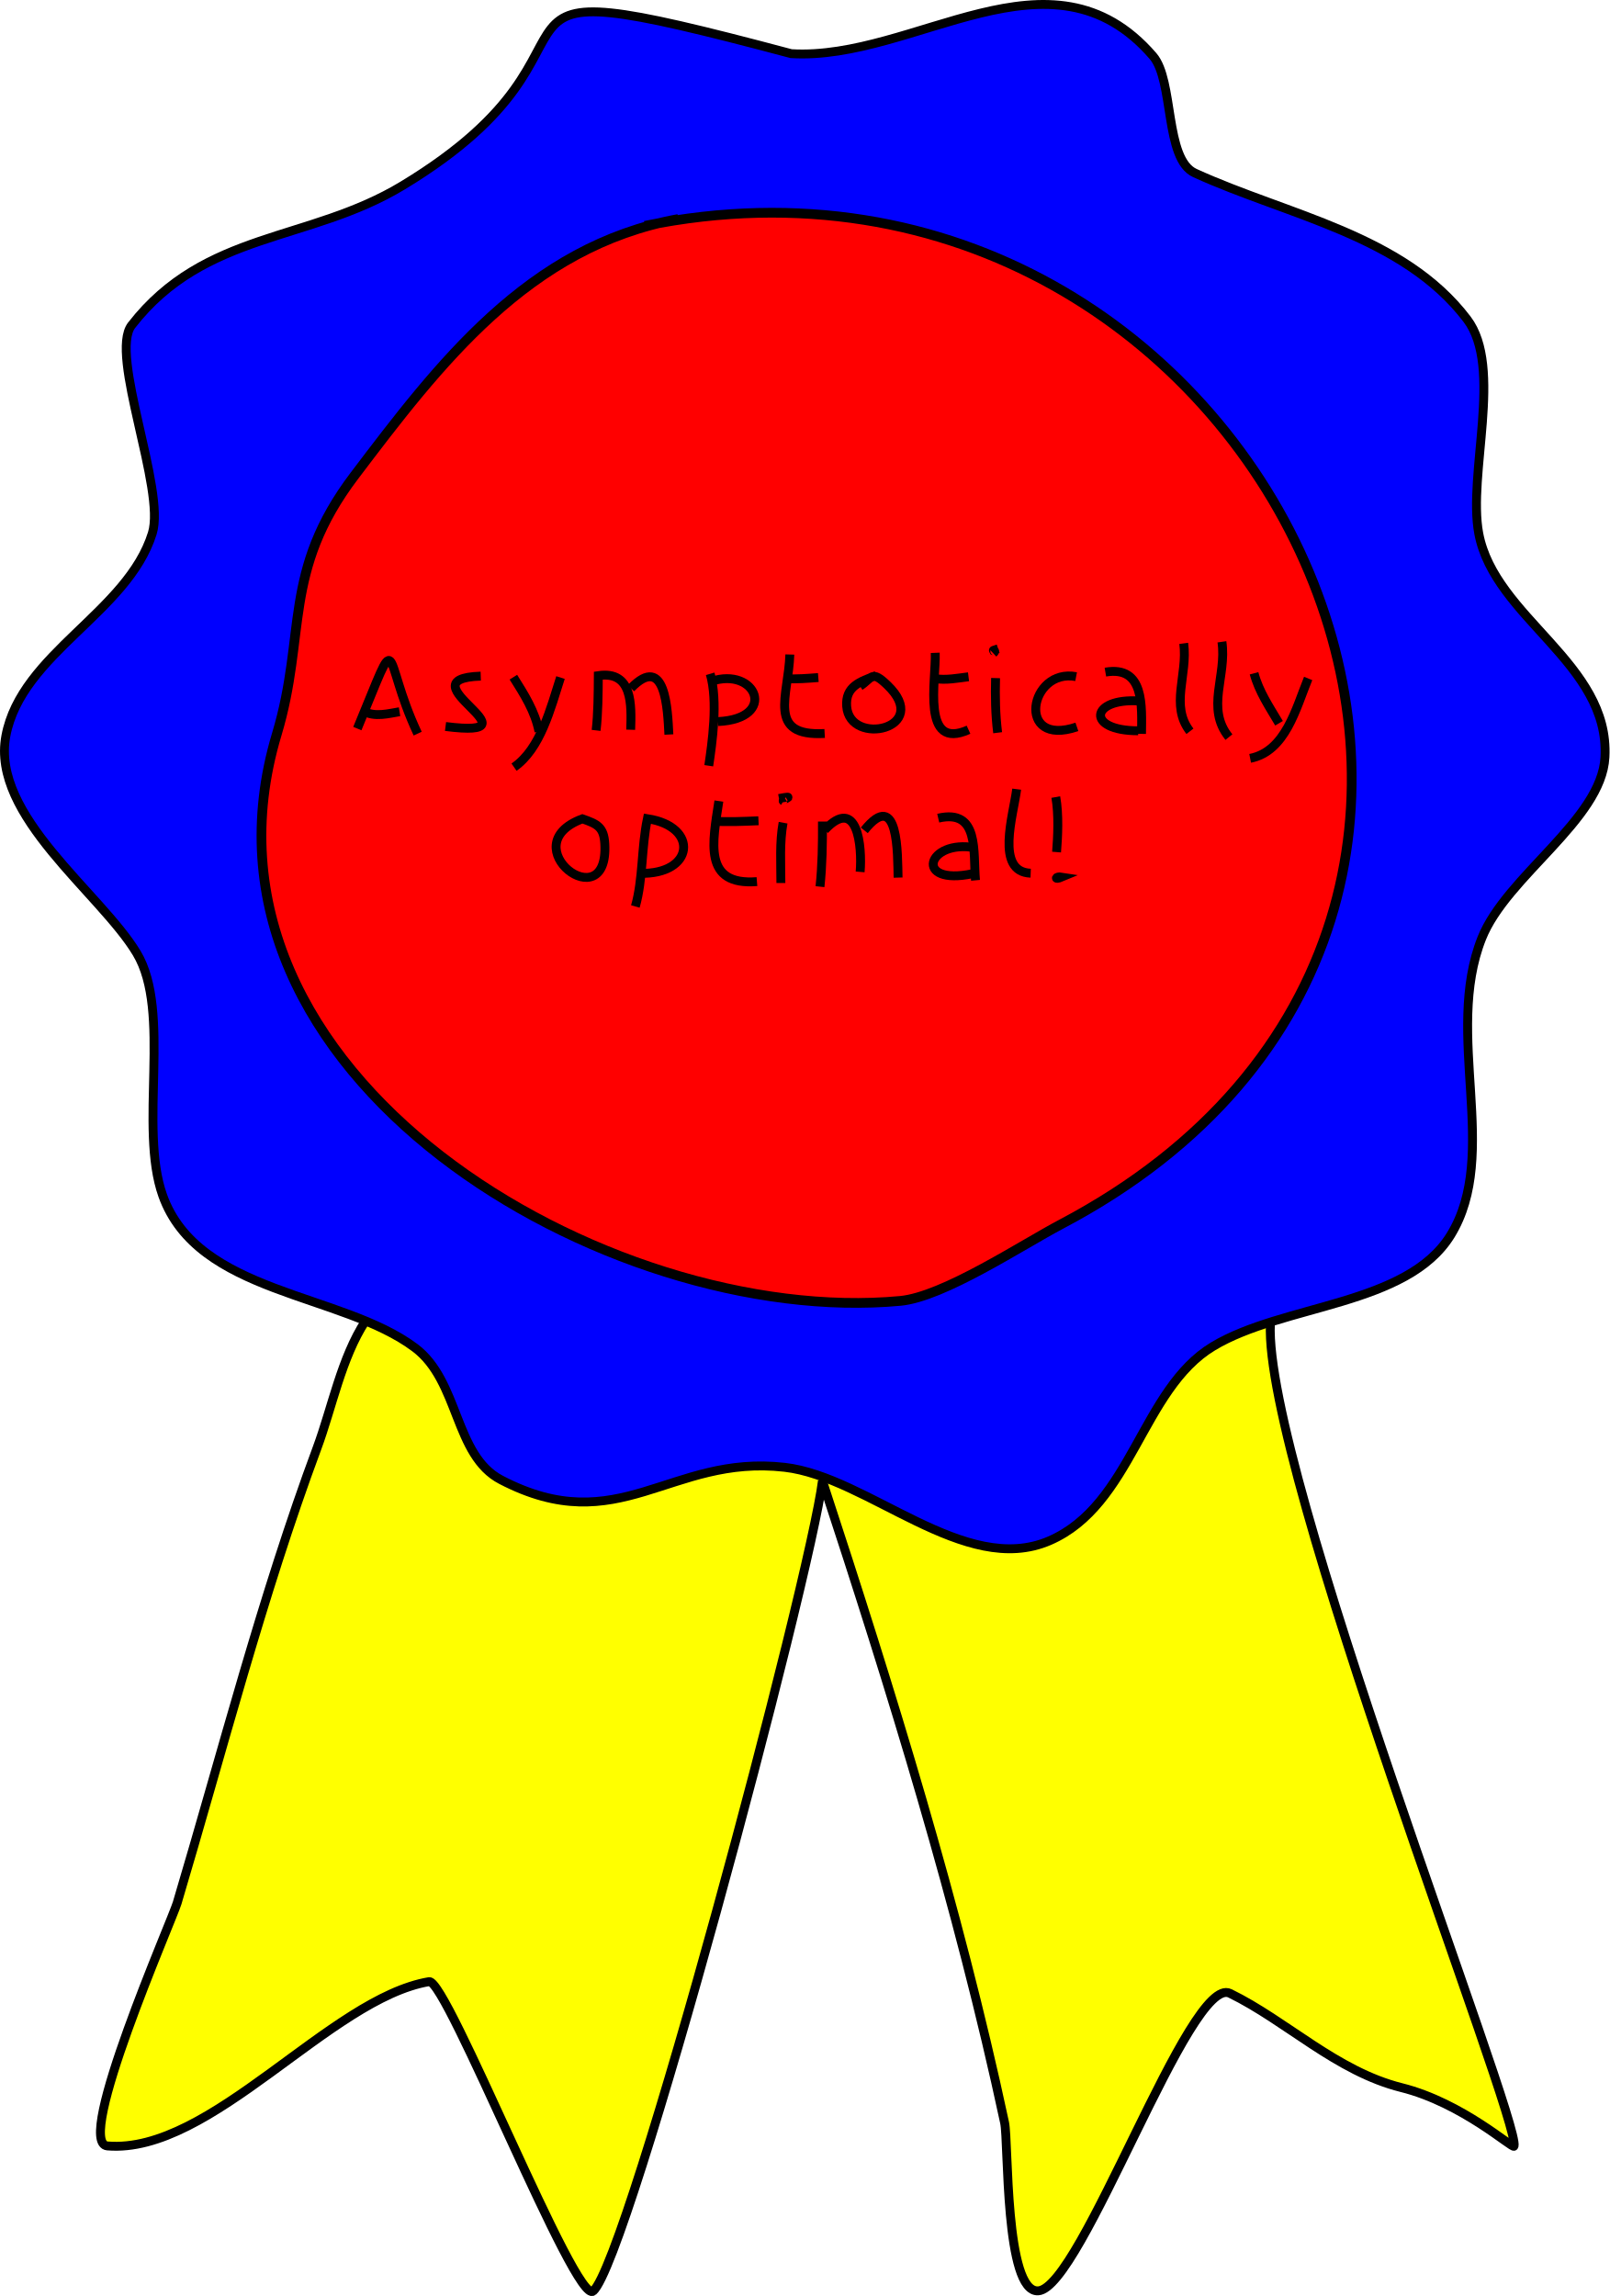
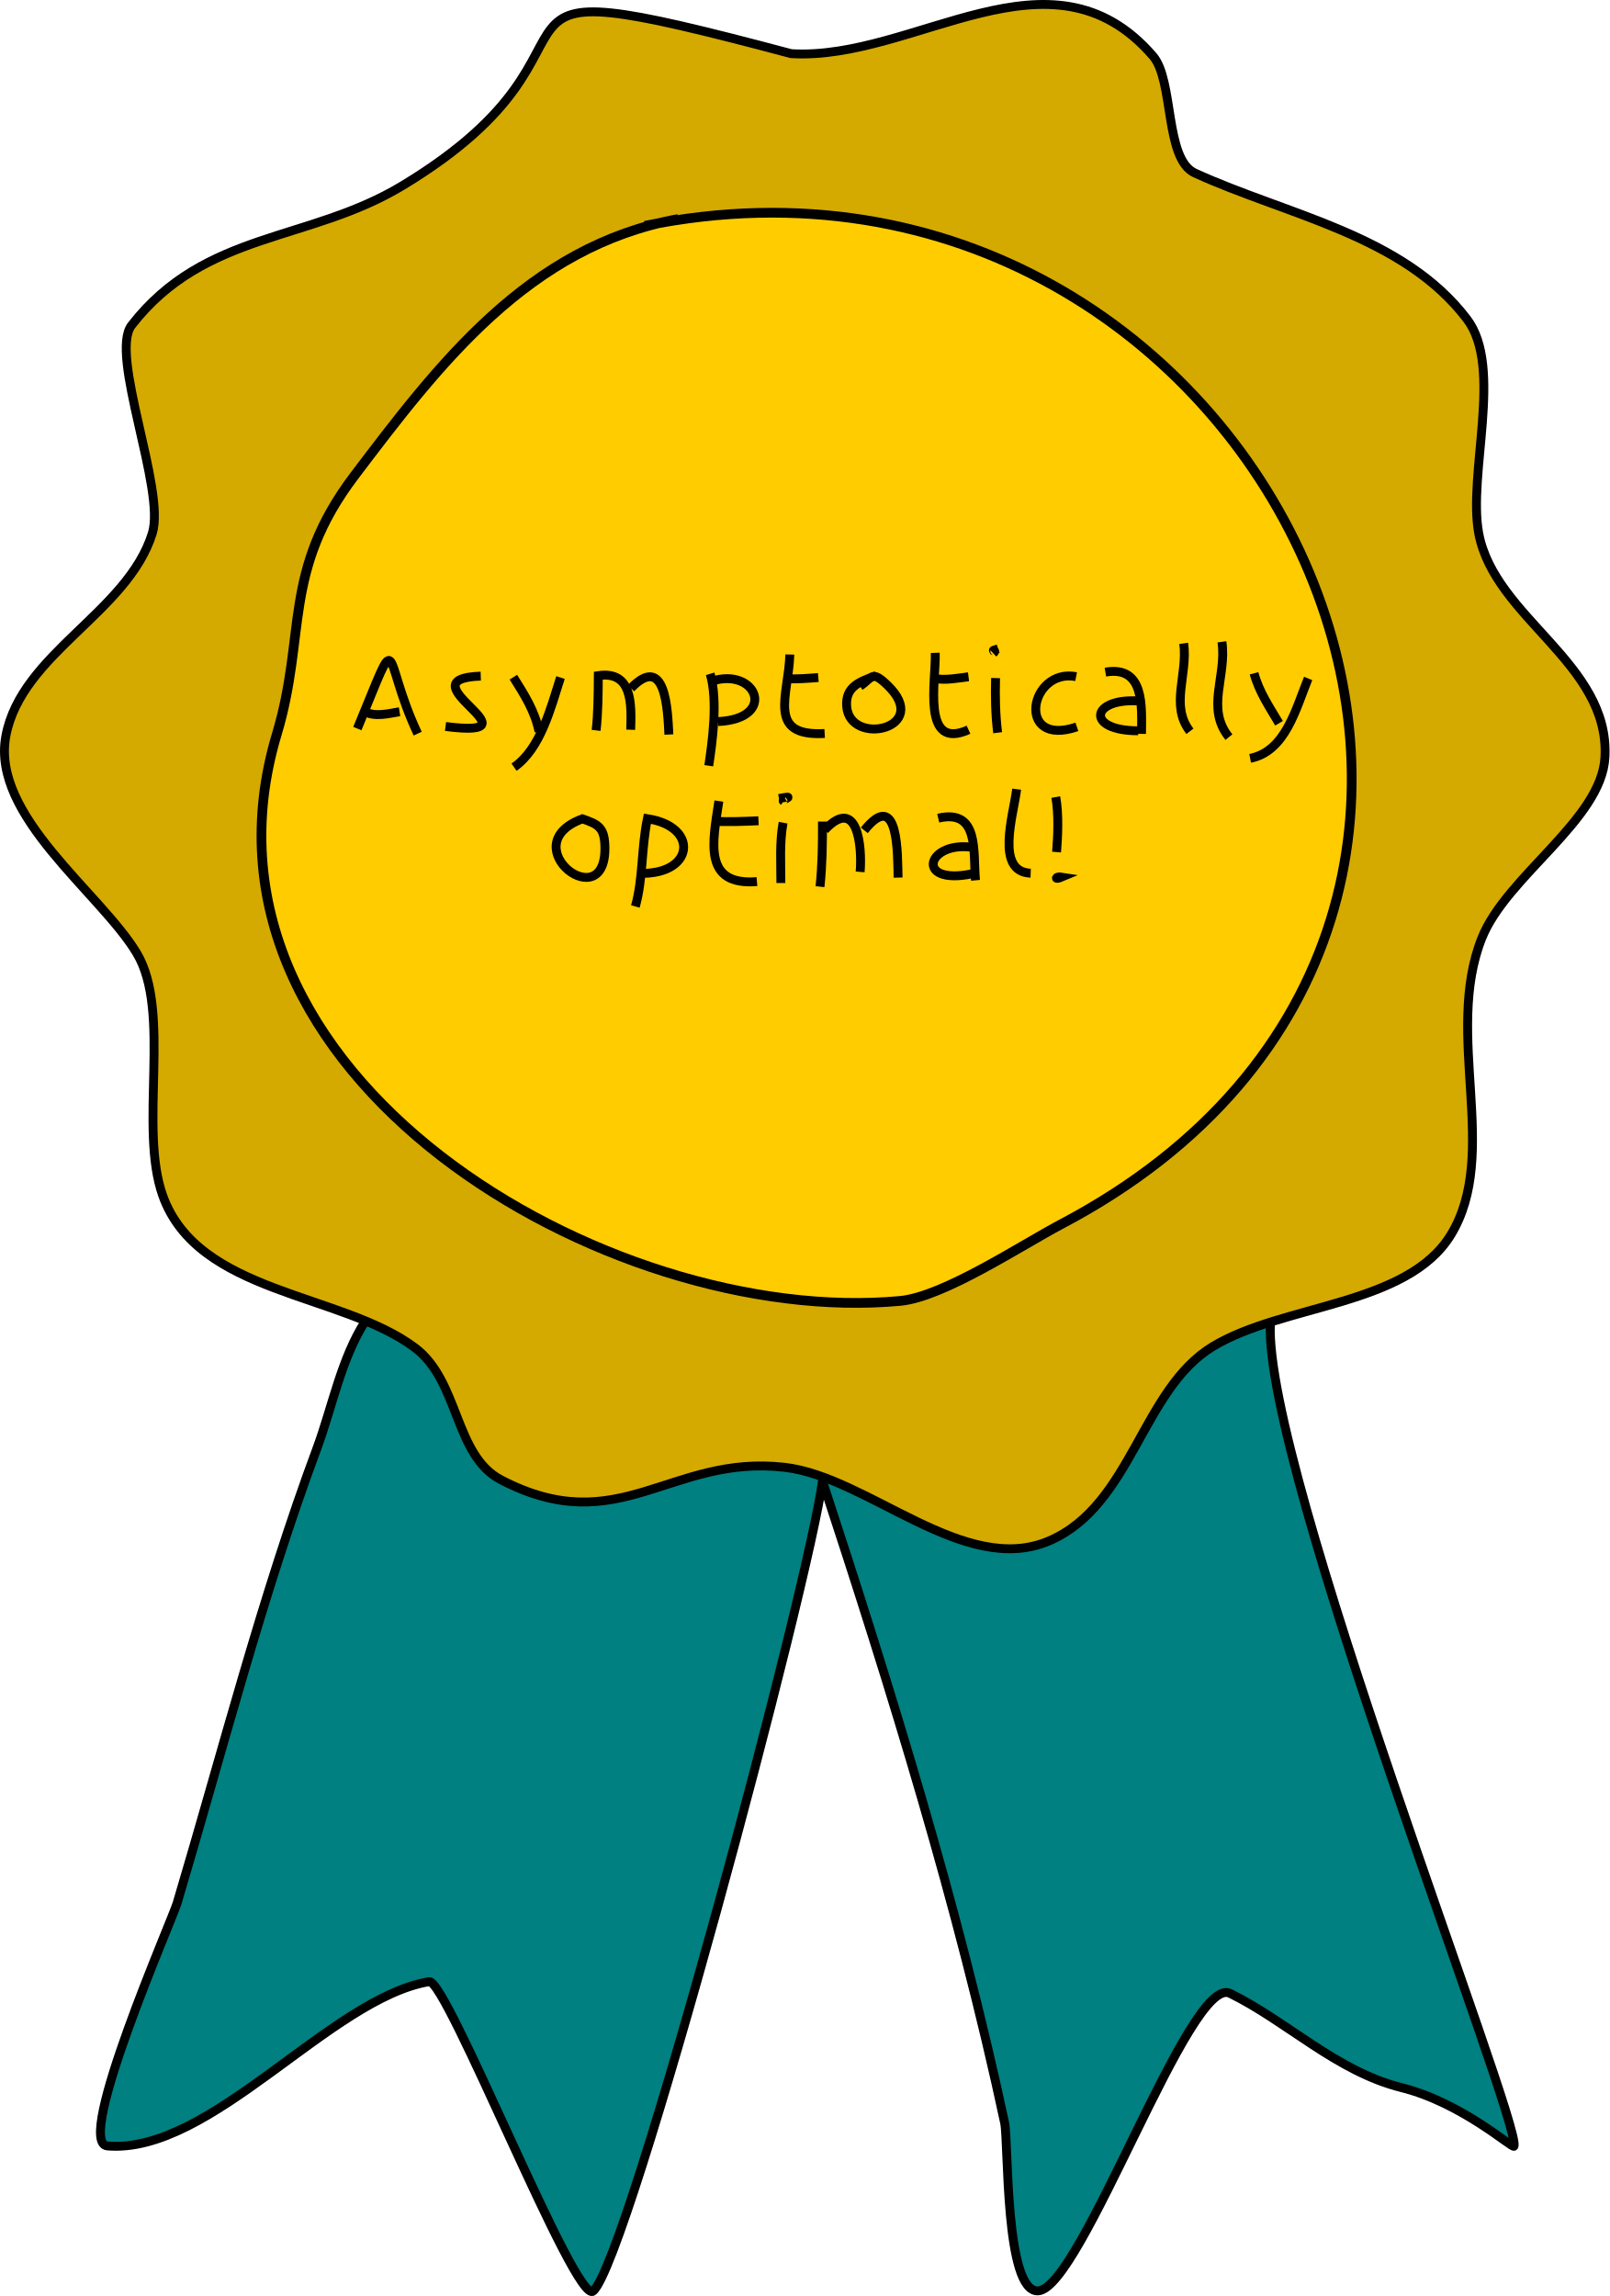
<svg xmlns="http://www.w3.org/2000/svg" width="192.705mm" height="274.896mm" viewBox="0 0 192.705 274.896" version="1.1" id="svg5">
  <defs id="defs2" />
  <g id="layer1" transform="translate(-8.08357,-9.612532)">
-     <path style="fill:#ffff00;stroke:#000000;stroke-width:1.065;stroke-linecap:butt;stroke-linejoin:miter;stroke-miterlimit:4;stroke-dasharray:none;stroke-opacity:1" d="m 51.841,167.764 c -2.887,4.419 -4.007,10.397 -5.804,15.233 -6.57,17.688 -11.359,36.384 -16.74,54.448 -0.61,2.047 -12.359,28.763 -8.357,29.096 12.406,1.034 26.668,-17.693 38.524,-19.669 2.104,-0.351 17.568,38.892 19.644,37.046 4.263,-3.789 25.965,-85.189 27.441,-96.997 8.193,24.954 16.244,50.867 21.81,76.843 0.485,2.262 0.001,20.38 4.026,20.128 5.198,-0.325 18.146,-37.963 22.957,-35.619 6.772,3.299 12.726,9.334 20.536,11.287 7.326,1.831 13.368,7.403 13.478,7.007 0.827,-2.979 -30.016,-81.293 -29.174,-98.474" id="path2067" />
-     <path style="fill:#0000ff;stroke:#000000;stroke-width:1.065;stroke-linecap:butt;stroke-linejoin:miter;stroke-miterlimit:4;stroke-dasharray:none;stroke-opacity:1" d="m 102.805,16.037 c 14.836,0.889 31.082,-13.883 43.315,0.28 2.541,2.942 1.376,12.348 5.019,14.013 11.058,5.055 24.963,7.439 32.588,17.504 4.368,5.766 0.058,18.558 1.401,25.657 1.918,10.137 15.702,15.509 15.109,26.778 -0.396,7.514 -11.797,14.23 -14.752,21.682 -4.572,11.529 2.271,25.807 -3.72,35.542 -5.225,8.49 -20.039,8.246 -28.46,13.325 -8.529,5.144 -9.696,18.984 -19.568,23.262 -10.17,4.407 -21.717,-7.647 -31.722,-8.79 -13.715,-1.568 -19.822,8.855 -33.938,1.503 -5.615,-2.924 -4.979,-11.817 -10.319,-15.822 -8.811,-6.608 -25.964,-6.376 -30.193,-18.217 -2.916,-8.166 1.102,-22.002 -3.108,-29.02 C 20.114,116.497 6.98,107.297 8.787,97.721 10.654,87.824 23.362,82.962 26.317,73.465 27.946,68.228 21.116,52.056 23.845,48.547 32.627,37.257 45.072,38.611 56.28,31.833 85.217,14.337 59.263,4.449 102.805,16.037 Z" id="path2032" />
-     <path style="fill:#ff0000;stroke:#000000;stroke-width:1.165;stroke-linecap:butt;stroke-linejoin:miter;stroke-miterlimit:4;stroke-dasharray:none;stroke-opacity:1" d="M 89.301,35.834 C 71.337,39.102 60.611,53.244 50.522,66.561 41.811,78.059 44.814,85.546 41.222,97.517 c -12.27,40.899 39.724,71.124 74.654,67.849 5.182,-0.486 14.521,-6.684 19.288,-9.198 C 205.383,119.144 159.19,21.589 85.301,36.649" id="path1995" />
+     <path style="fill:#008080;stroke:#000000;stroke-width:1.065;stroke-linecap:butt;stroke-linejoin:miter;stroke-miterlimit:4;stroke-dasharray:none;stroke-opacity:1" d="m 51.841,167.764 c -2.887,4.419 -4.007,10.397 -5.804,15.233 -6.57,17.688 -11.359,36.384 -16.74,54.448 -0.61,2.047 -12.359,28.763 -8.357,29.096 12.406,1.034 26.668,-17.693 38.524,-19.669 2.104,-0.351 17.568,38.892 19.644,37.046 4.263,-3.789 25.965,-85.189 27.441,-96.997 8.193,24.954 16.244,50.867 21.81,76.843 0.485,2.262 0.001,20.38 4.026,20.128 5.198,-0.325 18.146,-37.963 22.957,-35.619 6.772,3.299 12.726,9.334 20.536,11.287 7.326,1.831 13.368,7.403 13.478,7.007 0.827,-2.979 -30.016,-81.293 -29.174,-98.474" id="path2067" />
+     <path style="fill:#d4aa00;stroke:#000000;stroke-width:1.065;stroke-linecap:butt;stroke-linejoin:miter;stroke-miterlimit:4;stroke-dasharray:none;stroke-opacity:1" d="m 102.805,16.037 c 14.836,0.889 31.082,-13.883 43.315,0.28 2.541,2.942 1.376,12.348 5.019,14.013 11.058,5.055 24.963,7.439 32.588,17.504 4.368,5.766 0.058,18.558 1.401,25.657 1.918,10.137 15.702,15.509 15.109,26.778 -0.396,7.514 -11.797,14.23 -14.752,21.682 -4.572,11.529 2.271,25.807 -3.72,35.542 -5.225,8.49 -20.039,8.246 -28.46,13.325 -8.529,5.144 -9.696,18.984 -19.568,23.262 -10.17,4.407 -21.717,-7.647 -31.722,-8.79 -13.715,-1.568 -19.822,8.855 -33.938,1.503 -5.615,-2.924 -4.979,-11.817 -10.319,-15.822 -8.811,-6.608 -25.964,-6.376 -30.193,-18.217 -2.916,-8.166 1.102,-22.002 -3.108,-29.02 C 20.114,116.497 6.98,107.297 8.787,97.721 10.654,87.824 23.362,82.962 26.317,73.465 27.946,68.228 21.116,52.056 23.845,48.547 32.627,37.257 45.072,38.611 56.28,31.833 85.217,14.337 59.263,4.449 102.805,16.037 Z" id="path2032" />
+     <path style="fill:#ffcc00;stroke:#000000;stroke-width:1.165;stroke-linecap:butt;stroke-linejoin:miter;stroke-miterlimit:4;stroke-dasharray:none;stroke-opacity:1" d="M 89.301,35.834 C 71.337,39.102 60.611,53.244 50.522,66.561 41.811,78.059 44.814,85.546 41.222,97.517 c -12.27,40.899 39.724,71.124 74.654,67.849 5.182,-0.486 14.521,-6.684 19.288,-9.198 C 205.383,119.144 159.19,21.589 85.301,36.649" id="path1995" />
    <path style="fill:none;stroke:#000000;stroke-width:1.065;stroke-linecap:butt;stroke-linejoin:miter;stroke-miterlimit:4;stroke-dasharray:none;stroke-opacity:1" d="m 50.866,96.843 c 5.333,-12.822 2.763,-8.912 7.224,0.605" id="path2194" />
    <path style="fill:none;stroke:#000000;stroke-width:1.065;stroke-linecap:butt;stroke-linejoin:miter;stroke-miterlimit:4;stroke-dasharray:none;stroke-opacity:1" d="m 51.564,94.734 c 1.372,0.806 3.115,0.288 4.356,0.093" id="path2196" />
    <path style="fill:none;stroke:#000000;stroke-width:1.065;stroke-linecap:butt;stroke-linejoin:miter;stroke-miterlimit:4;stroke-dasharray:none;stroke-opacity:1" d="m 65.641,90.564 c -9.661,0.328 7.765,7.555 -4.217,6.03" id="path2198" />
    <path style="fill:none;stroke:#000000;stroke-width:1.065;stroke-linecap:butt;stroke-linejoin:miter;stroke-miterlimit:4;stroke-dasharray:none;stroke-opacity:1" d="m 69.547,90.688 c 1.319,2.097 2.59,4.092 3.07,6.511" id="path2200" />
    <path style="fill:none;stroke:#000000;stroke-width:1.065;stroke-linecap:butt;stroke-linejoin:miter;stroke-miterlimit:4;stroke-dasharray:none;stroke-opacity:1" d="m 75.19,90.735 c -1.176,3.643 -2.373,8.52 -5.565,10.728" id="path2202" />
    <path style="fill:none;stroke:#000000;stroke-width:1.065;stroke-linecap:butt;stroke-linejoin:miter;stroke-miterlimit:4;stroke-dasharray:none;stroke-opacity:1" d="m 79.453,97.06 c 0.231,-1.962 0.252,-4.425 0.264,-6.557 4.132,-0.618 3.968,3.529 3.876,6.48" id="path2204" />
    <path style="fill:none;stroke:#000000;stroke-width:1.065;stroke-linecap:butt;stroke-linejoin:miter;stroke-miterlimit:4;stroke-dasharray:none;stroke-opacity:1" d="m 83.624,92.006 c 4.172,-4.29 4.388,2.638 4.542,5.55" id="path2206" />
    <path style="fill:none;stroke:#000000;stroke-width:1.065;stroke-linecap:butt;stroke-linejoin:miter;stroke-miterlimit:4;stroke-dasharray:none;stroke-opacity:1" d="m 93.111,90.285 c 0.964,3.305 0.225,8.327 -0.171,11.007" id="path2208" />
    <path style="fill:none;stroke:#000000;stroke-width:1.065;stroke-linecap:butt;stroke-linejoin:miter;stroke-miterlimit:4;stroke-dasharray:none;stroke-opacity:1" d="m 93.22,91.2 c 5.41,-1.832 8.032,4.455 0.837,4.806" id="path2210" />
    <path style="fill:none;stroke:#000000;stroke-width:1.065;stroke-linecap:butt;stroke-linejoin:miter;stroke-miterlimit:4;stroke-dasharray:none;stroke-opacity:1" d="m 102.646,87.975 c -0.136,4.891 -2.838,9.855 4.17,9.456" id="path2212" />
    <path style="fill:none;stroke:#000000;stroke-width:1.065;stroke-linecap:butt;stroke-linejoin:miter;stroke-miterlimit:4;stroke-dasharray:none;stroke-opacity:1" d="m 102.149,90.874 c 1.317,0.063 2.608,-0.037 3.907,-0.14" id="path2214" />
    <path style="fill:none;stroke:#000000;stroke-width:1.065;stroke-linecap:butt;stroke-linejoin:miter;stroke-miterlimit:4;stroke-dasharray:none;stroke-opacity:1" d="m 113.001,90.487 c -1.934,0.723 -3.725,1.306 -3.55,3.69 0.357,4.883 10.303,2.67 4.868,-2.542 -1.938,-1.859 -1.778,-0.847 -3.271,0.124" id="path2216" />
    <path style="fill:none;stroke:#000000;stroke-width:1.065;stroke-linecap:butt;stroke-linejoin:miter;stroke-miterlimit:4;stroke-dasharray:none;stroke-opacity:1" d="m 120.055,87.774 c 0.126,3.248 -1.711,11.771 3.984,9.208" id="path2218" />
    <path style="fill:none;stroke:#000000;stroke-width:1.065;stroke-linecap:butt;stroke-linejoin:miter;stroke-miterlimit:4;stroke-dasharray:none;stroke-opacity:1" d="m 120.024,90.859 c 1.307,0.228 2.797,-0.066 4.015,-0.217" id="path2220" />
    <path style="fill:none;stroke:#000000;stroke-width:1.065;stroke-linecap:butt;stroke-linejoin:miter;stroke-miterlimit:4;stroke-dasharray:none;stroke-opacity:1" d="m 127.279,90.797 c -0.06,2.195 -0.021,4.37 0.248,6.542" id="path2222" />
    <path style="fill:none;stroke:#000000;stroke-width:1.065;stroke-linecap:butt;stroke-linejoin:miter;stroke-miterlimit:4;stroke-dasharray:none;stroke-opacity:1" d="m 136.922,90.626 c -5.577,-1.071 -7.293,8.524 0.093,6.015" id="path2224" />
    <path style="fill:none;stroke:#000000;stroke-width:1.065;stroke-linecap:butt;stroke-linejoin:miter;stroke-miterlimit:4;stroke-dasharray:none;stroke-opacity:1" d="m 140.426,90.084 c 4.718,-0.811 4.354,4.117 4.325,7.395" id="path2226" />
    <path style="fill:none;stroke:#000000;stroke-width:1.065;stroke-linecap:butt;stroke-linejoin:miter;stroke-miterlimit:4;stroke-dasharray:none;stroke-opacity:1" d="m 144.457,93.541 c -5.826,-0.386 -6.423,3.566 -0.109,3.566" id="path2228" />
    <path style="fill:none;stroke:#000000;stroke-width:1.065;stroke-linecap:butt;stroke-linejoin:miter;stroke-miterlimit:4;stroke-dasharray:none;stroke-opacity:1" d="m 149.805,86.642 c 0.5,3.792 -1.652,7.441 0.744,10.526" id="path2230" />
    <path style="fill:none;stroke:#000000;stroke-width:1.065;stroke-linecap:butt;stroke-linejoin:miter;stroke-miterlimit:4;stroke-dasharray:none;stroke-opacity:1" d="m 154.378,86.456 c 0.603,4.137 -1.969,7.922 0.837,11.41" id="path2232" />
    <path style="fill:none;stroke:#000000;stroke-width:1.065;stroke-linecap:butt;stroke-linejoin:miter;stroke-miterlimit:4;stroke-dasharray:none;stroke-opacity:1" d="m 158.223,90.223 c 0.592,2.21 1.852,4.047 2.992,5.984" id="path2234" />
    <path style="fill:none;stroke:#000000;stroke-width:1.065;stroke-linecap:butt;stroke-linejoin:miter;stroke-miterlimit:4;stroke-dasharray:none;stroke-opacity:1" d="m 164.703,90.843 c -1.474,3.619 -2.713,8.734 -6.945,9.565" id="path2236" />
    <path style="fill:none;stroke:#000000;stroke-width:1.065;stroke-linecap:butt;stroke-linejoin:miter;stroke-miterlimit:4;stroke-dasharray:none;stroke-opacity:1" d="m 77.81,107.648 c -8.595,3.195 3.193,12.187 2.682,2.992 -0.111,-1.998 -0.886,-2.37 -2.682,-2.992 z" id="path2242" />
    <path style="fill:none;stroke:#000000;stroke-width:1.065;stroke-linecap:butt;stroke-linejoin:miter;stroke-miterlimit:4;stroke-dasharray:none;stroke-opacity:1" d="m 84.151,118.143 c 0.929,-3.25 0.713,-7.04 1.442,-10.511 6.231,0.94 5.605,6.73 -0.915,6.542" id="path2244" />
    <path style="fill:none;stroke:#000000;stroke-width:1.065;stroke-linecap:butt;stroke-linejoin:miter;stroke-miterlimit:4;stroke-dasharray:none;stroke-opacity:1" d="m 94.15,105.524 c -0.739,4.905 -1.938,10.153 4.558,9.642" id="path2246" />
    <path style="fill:none;stroke:#000000;stroke-width:1.065;stroke-linecap:butt;stroke-linejoin:miter;stroke-miterlimit:4;stroke-dasharray:none;stroke-opacity:1" d="m 93.344,107.927 c 1.851,0.117 3.701,0.036 5.55,-0.046" id="path2248" />
    <path style="fill:none;stroke:#000000;stroke-width:1.065;stroke-linecap:butt;stroke-linejoin:miter;stroke-miterlimit:4;stroke-dasharray:none;stroke-opacity:1" d="m 101.839,108.113 c -0.432,2.361 -0.264,4.817 -0.264,7.224" id="path2250" />
    <path style="fill:none;stroke:#000000;stroke-width:1.065;stroke-linecap:butt;stroke-linejoin:miter;stroke-miterlimit:4;stroke-dasharray:none;stroke-opacity:1" d="m 106.552,107.973 c 0.016,2.61 -0.026,5.29 -0.295,7.798" id="path2252" />
    <path style="fill:none;stroke:#000000;stroke-width:1.065;stroke-linecap:butt;stroke-linejoin:miter;stroke-miterlimit:4;stroke-dasharray:none;stroke-opacity:1" d="m 106.816,108.981 c 3.964,-4.205 4.501,2.034 4.248,5.023" id="path2254" />
    <path style="fill:none;stroke:#000000;stroke-width:1.065;stroke-linecap:butt;stroke-linejoin:miter;stroke-miterlimit:4;stroke-dasharray:none;stroke-opacity:1" d="m 111.56,109.028 c 4.157,-5.181 3.974,2.998 4.046,5.658" id="path2256" />
    <path style="fill:none;stroke:#000000;stroke-width:1.065;stroke-linecap:butt;stroke-linejoin:miter;stroke-miterlimit:4;stroke-dasharray:none;stroke-opacity:1" d="m 120.412,107.57 c 4.971,-1.152 4.151,4.075 4.465,7.441" id="path2258" />
    <path style="fill:none;stroke:#000000;stroke-width:1.065;stroke-linecap:butt;stroke-linejoin:miter;stroke-miterlimit:4;stroke-dasharray:none;stroke-opacity:1" d="m 124.846,111.12 c -5.782,-1.065 -7.452,4.596 -0.326,3.1" id="path2260" />
    <path style="fill:none;stroke:#000000;stroke-width:1.065;stroke-linecap:butt;stroke-linejoin:miter;stroke-miterlimit:4;stroke-dasharray:none;stroke-opacity:1" d="m 129.806,104.098 c -0.39,3.124 -2.603,9.903 1.674,10.061" id="path2262" />
    <path style="fill:none;stroke:#000000;stroke-width:1.065;stroke-linecap:butt;stroke-linejoin:miter;stroke-miterlimit:4;stroke-dasharray:none;stroke-opacity:1" d="m 134.488,105.043 c 0.373,2.09 0.24,4.775 0.093,6.588" id="path2264" />
    <path style="fill:none;stroke:#000000;stroke-width:1.065;stroke-linecap:butt;stroke-linejoin:miter;stroke-miterlimit:4;stroke-dasharray:none;stroke-opacity:1" d="m 127.59,87.286 c -1.338,0.451 0.036,-0.034 -0.586,0.549" id="path2268" />
    <path style="fill:none;stroke:#000000;stroke-width:1.065;stroke-linecap:butt;stroke-linejoin:miter;stroke-miterlimit:4;stroke-dasharray:none;stroke-opacity:1" d="m 135.215,114.618 c -0.759,-0.125 -0.976,0.412 0,0 z" id="path2270" />
    <path style="fill:none;stroke:#000000;stroke-width:1.065;stroke-linecap:butt;stroke-linejoin:miter;stroke-miterlimit:4;stroke-dasharray:none;stroke-opacity:1" d="m 101.347,105.217 c 2.28,-0.434 0.221,0.132 0.522,0.311" id="path2272" />
  </g>
</svg>
